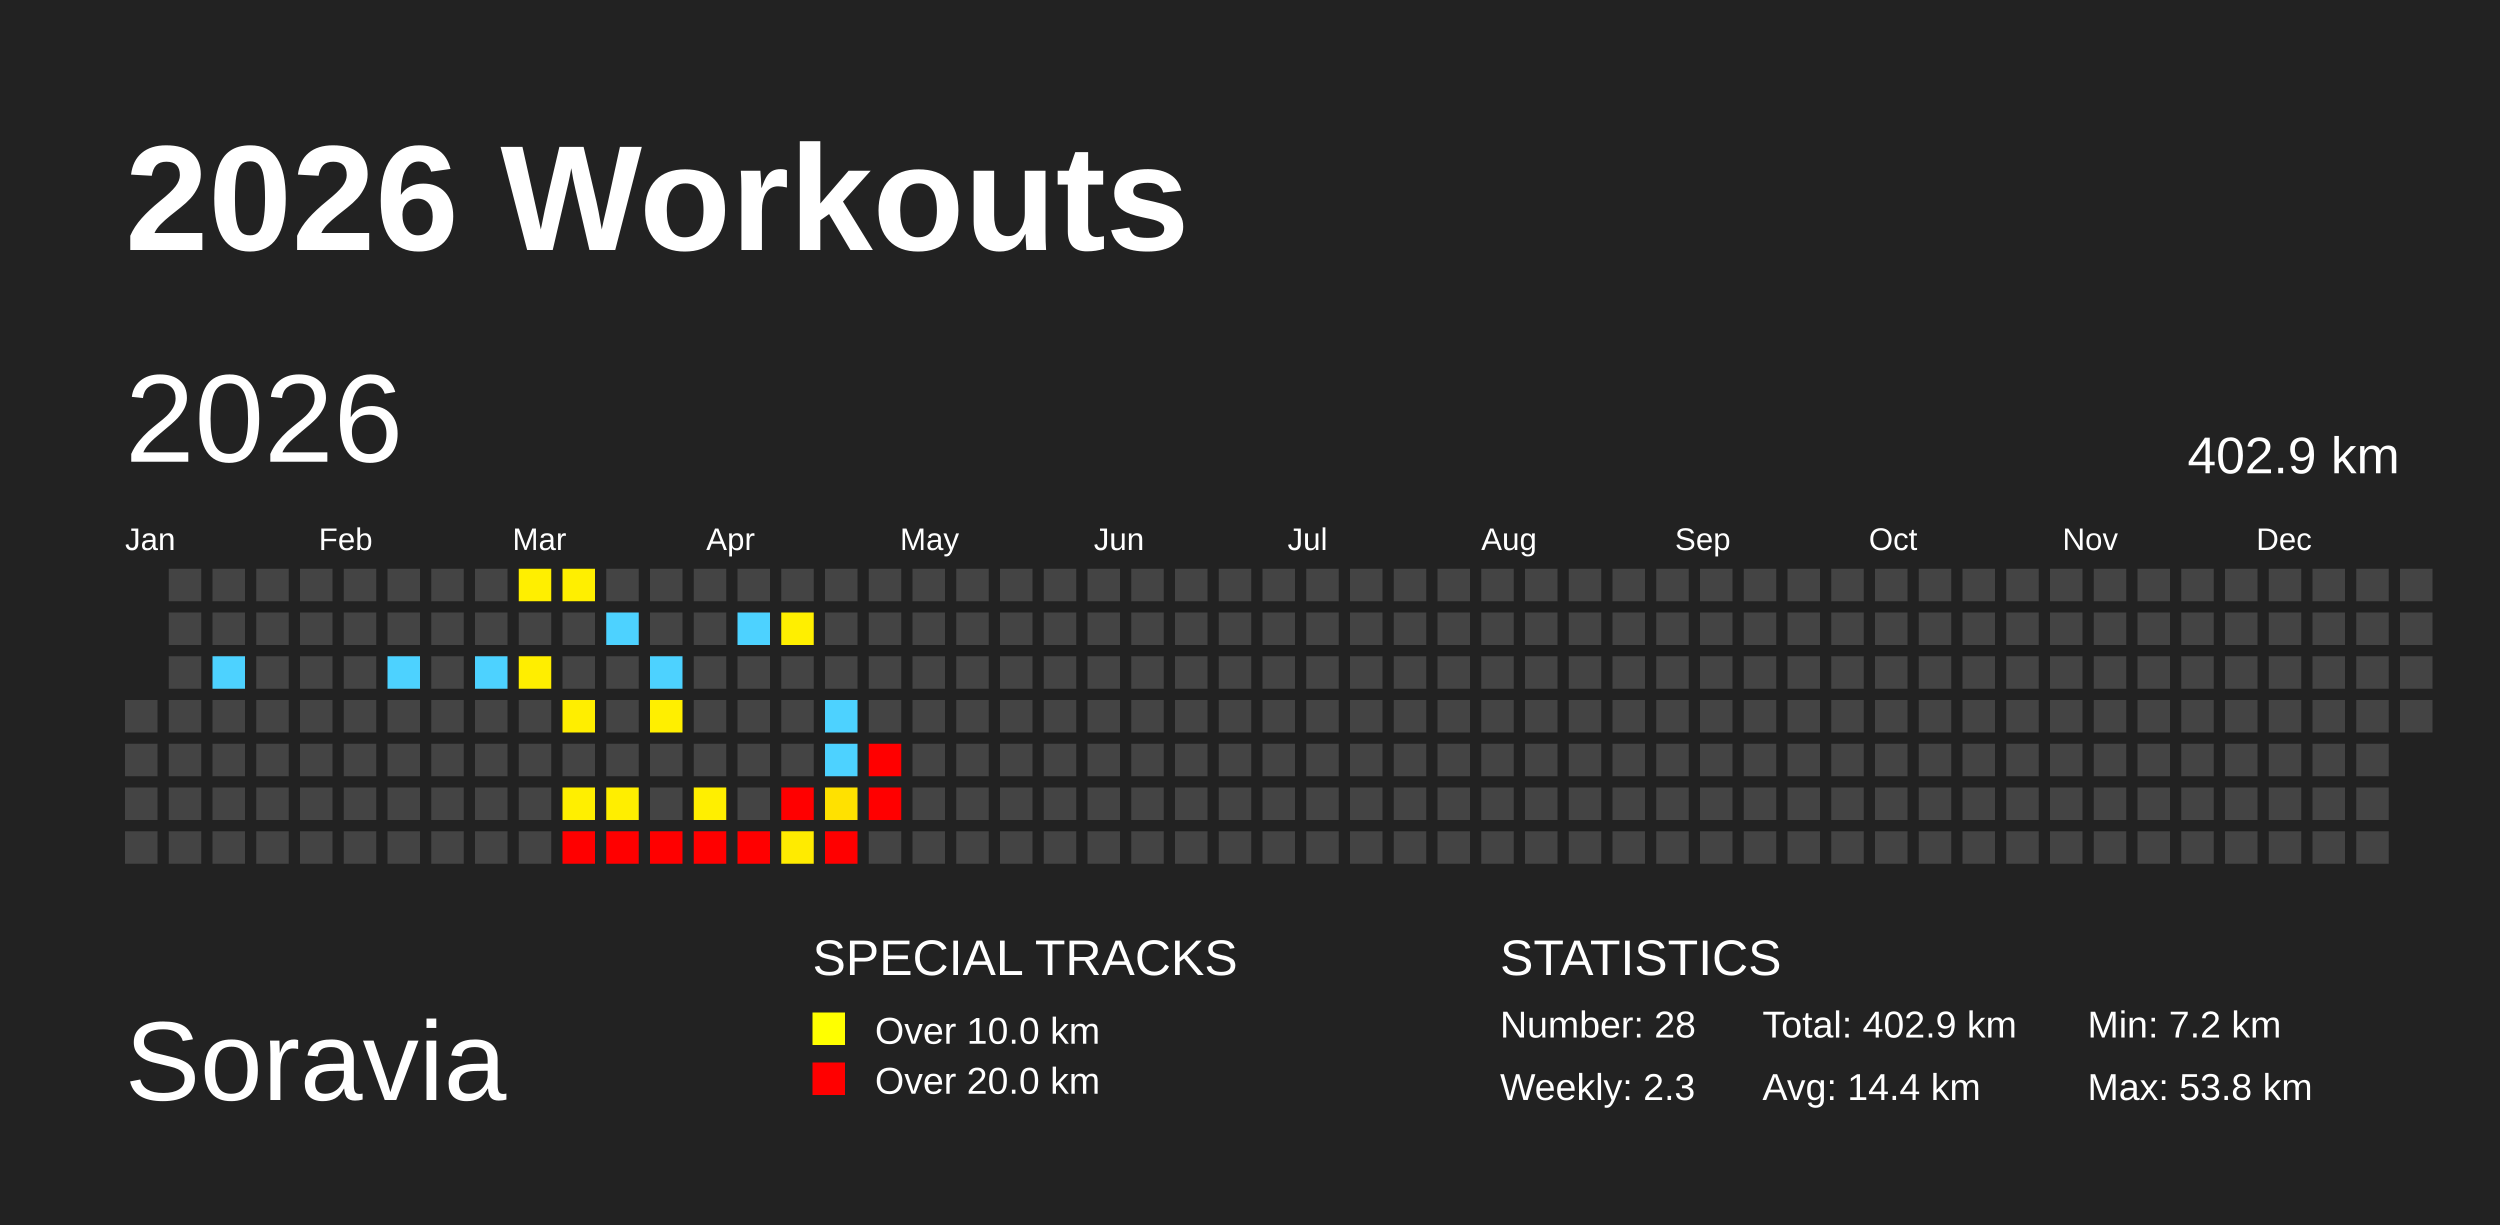
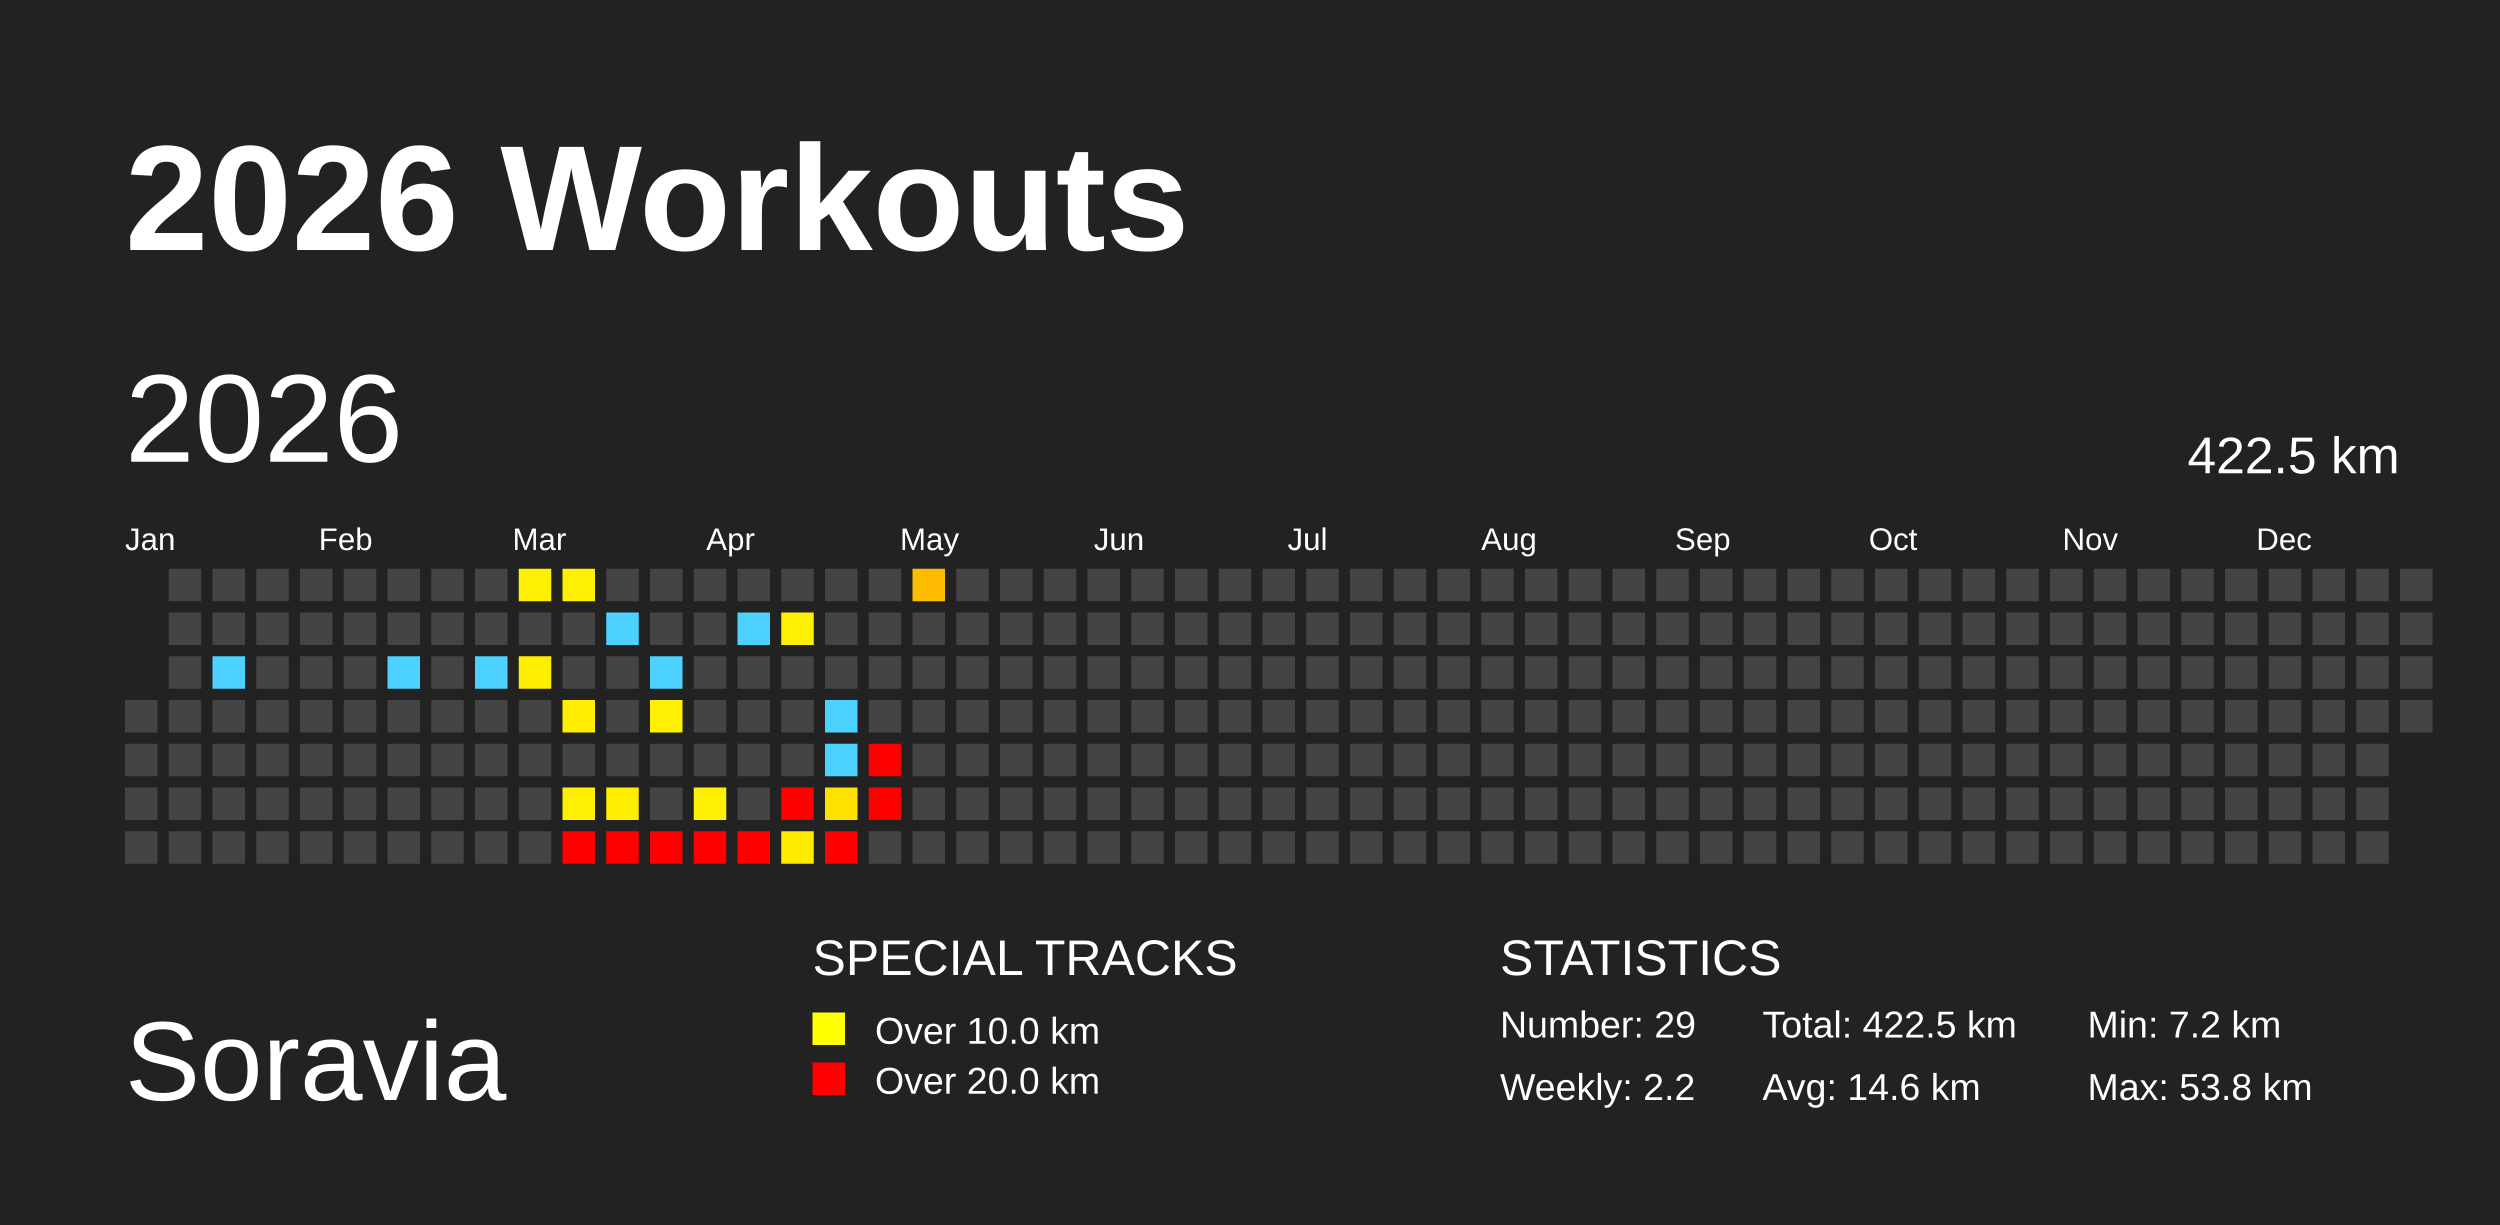
<svg xmlns="http://www.w3.org/2000/svg" baseProfile="full" height="98mm" version="1.1" viewBox="0,0,200,98" width="200mm">
  <defs />
  <rect fill="#222222" height="98" width="200" x="0" y="0" />
  <text fill="#FFFFFF" style="font-size:12px; font-family:Arial; font-weight:bold;" x="10" y="20">2026 Workouts</text>
  <text fill="#FFFFFF" style="font-size:9px; font-family:Arial" x="10" y="88">Soravia</text>
  <text fill="#FFFFFF" style="font-size:4px; font-family:Arial" x="65" y="78">SPECIAL TRACKS</text>
  <rect fill="yellow" height="2.6" width="2.6" x="65" y="81" />
  <text fill="#FFFFFF" style="font-size:3px; font-family:Arial" x="70" y="83.5">Over 10.0 km</text>
  <rect fill="red" height="2.6" width="2.6" x="65" y="85" />
  <text fill="#FFFFFF" style="font-size:3px; font-family:Arial" x="70" y="87.5">Over 20.0 km</text>
  <text fill="#FFFFFF" style="font-size:4px; font-family:Arial" x="120" y="78">STATISTICS</text>
-   <text fill="#FFFFFF" style="font-size:3px; font-family:Arial" x="120" y="83">Number: 28</text>
-   <text fill="#FFFFFF" style="font-size:3px; font-family:Arial" x="120" y="88">Weekly: 2.3</text>
-   <text fill="#FFFFFF" style="font-size:3px; font-family:Arial" x="141" y="83">Total: 402.9 km</text>
-   <text fill="#FFFFFF" style="font-size:3px; font-family:Arial" x="141" y="88">Avg: 14.4 km</text>
+   <text fill="#FFFFFF" style="font-size:3px; font-family:Arial" x="120" y="83">Number: 29</text>
+   <text fill="#FFFFFF" style="font-size:3px; font-family:Arial" x="120" y="88">Weekly: 2.2</text>
+   <text fill="#FFFFFF" style="font-size:3px; font-family:Arial" x="141" y="83">Total: 422.5 km</text>
+   <text fill="#FFFFFF" style="font-size:3px; font-family:Arial" x="141" y="88">Avg: 14.6 km</text>
  <text fill="#FFFFFF" style="font-size:3px; font-family:Arial" x="167" y="83">Min: 7.2 km</text>
  <text fill="#FFFFFF" style="font-size:3px; font-family:Arial" x="167" y="88">Max: 53.8 km</text>
  <text dominant-baseline="hanging" fill="#FFFFFF" style="font-size:10.0px; font-family:Arial;" x="10" y="30">2026</text>
-   <text dominant-baseline="hanging" fill="#FFFFFF" style="font-size:4.125px; font-family:Arial;" x="175" y="35">402.9 km</text>
+   <text dominant-baseline="hanging" fill="#FFFFFF" style="font-size:4.125px; font-family:Arial;" x="175" y="35">422.5 km</text>
  <text fill="#FFFFFF" style="font-size:2.5px; font-family:Arial" x="10.0" y="44">Jan</text>
  <text fill="#FFFFFF" style="font-size:2.5px; font-family:Arial" x="25.5" y="44">Feb</text>
  <text fill="#FFFFFF" style="font-size:2.5px; font-family:Arial" x="41.0" y="44">Mar</text>
  <text fill="#FFFFFF" style="font-size:2.5px; font-family:Arial" x="56.5" y="44">Apr</text>
  <text fill="#FFFFFF" style="font-size:2.5px; font-family:Arial" x="72.0" y="44">May</text>
  <text fill="#FFFFFF" style="font-size:2.5px; font-family:Arial" x="87.5" y="44">Jun</text>
  <text fill="#FFFFFF" style="font-size:2.5px; font-family:Arial" x="103.0" y="44">Jul</text>
  <text fill="#FFFFFF" style="font-size:2.5px; font-family:Arial" x="118.5" y="44">Aug</text>
  <text fill="#FFFFFF" style="font-size:2.5px; font-family:Arial" x="134.0" y="44">Sep</text>
  <text fill="#FFFFFF" style="font-size:2.5px; font-family:Arial" x="149.5" y="44">Oct</text>
  <text fill="#FFFFFF" style="font-size:2.5px; font-family:Arial" x="165.0" y="44">Nov</text>
  <text fill="#FFFFFF" style="font-size:2.5px; font-family:Arial" x="180.5" y="44">Dec</text>
  <rect fill="#444444" height="2.6" width="2.6" x="10.0" y="56.0" />
  <rect fill="#444444" height="2.6" width="2.6" x="10.0" y="59.5" />
  <rect fill="#444444" height="2.6" width="2.6" x="10.0" y="63.0" />
  <rect fill="#444444" height="2.6" width="2.6" x="10.0" y="66.5" />
  <rect fill="#444444" height="2.6" width="2.6" x="13.5" y="45.5" />
  <rect fill="#444444" height="2.6" width="2.6" x="13.5" y="49.0" />
  <rect fill="#444444" height="2.6" width="2.6" x="13.5" y="52.5" />
  <rect fill="#444444" height="2.6" width="2.6" x="13.5" y="56.0" />
  <rect fill="#444444" height="2.6" width="2.6" x="13.5" y="59.5" />
  <rect fill="#444444" height="2.6" width="2.6" x="13.5" y="63.0" />
  <rect fill="#444444" height="2.6" width="2.6" x="13.5" y="66.5" />
  <rect fill="#444444" height="2.6" width="2.6" x="17.0" y="45.5" />
  <rect fill="#444444" height="2.6" width="2.6" x="17.0" y="49.0" />
  <rect fill="#4dd2ff" height="2.6" width="2.6" x="17.0" y="52.5" />
  <rect fill="#444444" height="2.6" width="2.6" x="17.0" y="56.0" />
  <rect fill="#444444" height="2.6" width="2.6" x="17.0" y="59.5" />
  <rect fill="#444444" height="2.6" width="2.6" x="17.0" y="63.0" />
  <rect fill="#444444" height="2.6" width="2.6" x="17.0" y="66.5" />
  <rect fill="#444444" height="2.6" width="2.6" x="20.5" y="45.5" />
  <rect fill="#444444" height="2.6" width="2.6" x="20.5" y="49.0" />
  <rect fill="#444444" height="2.6" width="2.6" x="20.5" y="52.5" />
  <rect fill="#444444" height="2.6" width="2.6" x="20.5" y="56.0" />
  <rect fill="#444444" height="2.6" width="2.6" x="20.5" y="59.5" />
  <rect fill="#444444" height="2.6" width="2.6" x="20.5" y="63.0" />
  <rect fill="#444444" height="2.6" width="2.6" x="20.5" y="66.5" />
  <rect fill="#444444" height="2.6" width="2.6" x="24.0" y="45.5" />
  <rect fill="#444444" height="2.6" width="2.6" x="24.0" y="49.0" />
  <rect fill="#444444" height="2.6" width="2.6" x="24.0" y="52.5" />
  <rect fill="#444444" height="2.6" width="2.6" x="24.0" y="56.0" />
  <rect fill="#444444" height="2.6" width="2.6" x="24.0" y="59.5" />
  <rect fill="#444444" height="2.6" width="2.6" x="24.0" y="63.0" />
  <rect fill="#444444" height="2.6" width="2.6" x="24.0" y="66.5" />
  <rect fill="#444444" height="2.6" width="2.6" x="27.5" y="45.5" />
  <rect fill="#444444" height="2.6" width="2.6" x="27.5" y="49.0" />
  <rect fill="#444444" height="2.6" width="2.6" x="27.5" y="52.5" />
  <rect fill="#444444" height="2.6" width="2.6" x="27.5" y="56.0" />
  <rect fill="#444444" height="2.6" width="2.6" x="27.5" y="59.5" />
  <rect fill="#444444" height="2.6" width="2.6" x="27.5" y="63.0" />
  <rect fill="#444444" height="2.6" width="2.6" x="27.5" y="66.5" />
  <rect fill="#444444" height="2.6" width="2.6" x="31.0" y="45.5" />
  <rect fill="#444444" height="2.6" width="2.6" x="31.0" y="49.0" />
  <rect fill="#4dd2ff" height="2.6" width="2.6" x="31.0" y="52.5" />
  <rect fill="#444444" height="2.6" width="2.6" x="31.0" y="56.0" />
  <rect fill="#444444" height="2.6" width="2.6" x="31.0" y="59.5" />
  <rect fill="#444444" height="2.6" width="2.6" x="31.0" y="63.0" />
  <rect fill="#444444" height="2.6" width="2.6" x="31.0" y="66.5" />
  <rect fill="#444444" height="2.6" width="2.6" x="34.5" y="45.5" />
  <rect fill="#444444" height="2.6" width="2.6" x="34.5" y="49.0" />
  <rect fill="#444444" height="2.6" width="2.6" x="34.5" y="52.5" />
  <rect fill="#444444" height="2.6" width="2.6" x="34.5" y="56.0" />
  <rect fill="#444444" height="2.6" width="2.6" x="34.5" y="59.5" />
  <rect fill="#444444" height="2.6" width="2.6" x="34.5" y="63.0" />
  <rect fill="#444444" height="2.6" width="2.6" x="34.5" y="66.5" />
  <rect fill="#444444" height="2.6" width="2.6" x="38.0" y="45.5" />
  <rect fill="#444444" height="2.6" width="2.6" x="38.0" y="49.0" />
  <rect fill="#4dd2ff" height="2.6" width="2.6" x="38.0" y="52.5" />
  <rect fill="#444444" height="2.6" width="2.6" x="38.0" y="56.0" />
  <rect fill="#444444" height="2.6" width="2.6" x="38.0" y="59.5" />
  <rect fill="#444444" height="2.6" width="2.6" x="38.0" y="63.0" />
  <rect fill="#444444" height="2.6" width="2.6" x="38.0" y="66.5" />
  <rect fill="#ffef00" height="2.6" width="2.6" x="41.5" y="45.5" />
  <rect fill="#444444" height="2.6" width="2.6" x="41.5" y="49.0" />
  <rect fill="#ffee00" height="2.6" width="2.6" x="41.5" y="52.5" />
  <rect fill="#444444" height="2.6" width="2.6" x="41.5" y="56.0" />
  <rect fill="#444444" height="2.6" width="2.6" x="41.5" y="59.5" />
  <rect fill="#444444" height="2.6" width="2.6" x="41.5" y="63.0" />
  <rect fill="#444444" height="2.6" width="2.6" x="41.5" y="66.5" />
  <rect fill="#ffef00" height="2.6" width="2.6" x="45.0" y="45.5" />
  <rect fill="#444444" height="2.6" width="2.6" x="45.0" y="49.0" />
  <rect fill="#444444" height="2.6" width="2.6" x="45.0" y="52.5" />
  <rect fill="#ffee00" height="2.6" width="2.6" x="45.0" y="56.0" />
  <rect fill="#444444" height="2.6" width="2.6" x="45.0" y="59.5" />
  <rect fill="#ffef00" height="2.6" width="2.6" x="45.0" y="63.0" />
  <rect fill="red" height="2.6" width="2.6" x="45.0" y="66.5" />
  <rect fill="#444444" height="2.6" width="2.6" x="48.5" y="45.5" />
  <rect fill="#4dd2ff" height="2.6" width="2.6" x="48.5" y="49.0" />
  <rect fill="#444444" height="2.6" width="2.6" x="48.5" y="52.5" />
  <rect fill="#444444" height="2.6" width="2.6" x="48.5" y="56.0" />
  <rect fill="#444444" height="2.6" width="2.6" x="48.5" y="59.5" />
  <rect fill="#ffee00" height="2.6" width="2.6" x="48.5" y="63.0" />
  <rect fill="red" height="2.6" width="2.6" x="48.5" y="66.5" />
  <rect fill="#444444" height="2.6" width="2.6" x="52.0" y="45.5" />
  <rect fill="#444444" height="2.6" width="2.6" x="52.0" y="49.0" />
  <rect fill="#4dd2ff" height="2.6" width="2.6" x="52.0" y="52.5" />
  <rect fill="#ffef00" height="2.6" width="2.6" x="52.0" y="56.0" />
  <rect fill="#444444" height="2.6" width="2.6" x="52.0" y="59.5" />
  <rect fill="#444444" height="2.6" width="2.6" x="52.0" y="63.0" />
  <rect fill="red" height="2.6" width="2.6" x="52.0" y="66.5" />
  <rect fill="#444444" height="2.6" width="2.6" x="55.5" y="45.5" />
  <rect fill="#444444" height="2.6" width="2.6" x="55.5" y="49.0" />
  <rect fill="#444444" height="2.6" width="2.6" x="55.5" y="52.5" />
  <rect fill="#444444" height="2.6" width="2.6" x="55.5" y="56.0" />
  <rect fill="#444444" height="2.6" width="2.6" x="55.5" y="59.5" />
  <rect fill="#ffef00" height="2.6" width="2.6" x="55.5" y="63.0" />
  <rect fill="red" height="2.6" width="2.6" x="55.5" y="66.5" />
  <rect fill="#444444" height="2.6" width="2.6" x="59.0" y="45.5" />
  <rect fill="#4dd2ff" height="2.6" width="2.6" x="59.0" y="49.0" />
  <rect fill="#444444" height="2.6" width="2.6" x="59.0" y="52.5" />
  <rect fill="#444444" height="2.6" width="2.6" x="59.0" y="56.0" />
  <rect fill="#444444" height="2.6" width="2.6" x="59.0" y="59.5" />
  <rect fill="#444444" height="2.6" width="2.6" x="59.0" y="63.0" />
  <rect fill="red" height="2.6" width="2.6" x="59.0" y="66.5" />
  <rect fill="#444444" height="2.6" width="2.6" x="62.5" y="45.5" />
  <rect fill="#ffef00" height="2.6" width="2.6" x="62.5" y="49.0" />
  <rect fill="#444444" height="2.6" width="2.6" x="62.5" y="52.5" />
  <rect fill="#444444" height="2.6" width="2.6" x="62.5" y="56.0" />
  <rect fill="#444444" height="2.6" width="2.6" x="62.5" y="59.5" />
  <rect fill="red" height="2.6" width="2.6" x="62.5" y="63.0" />
  <rect fill="#ffeb00" height="2.6" width="2.6" x="62.5" y="66.5" />
  <rect fill="#444444" height="2.6" width="2.6" x="66.0" y="45.5" />
  <rect fill="#444444" height="2.6" width="2.6" x="66.0" y="49.0" />
  <rect fill="#444444" height="2.6" width="2.6" x="66.0" y="52.5" />
  <rect fill="#4dd2ff" height="2.6" width="2.6" x="66.0" y="56.0" />
  <rect fill="#4dd2ff" height="2.6" width="2.6" x="66.0" y="59.5" />
  <rect fill="#ffe100" height="2.6" width="2.6" x="66.0" y="63.0" />
  <rect fill="red" height="2.6" width="2.6" x="66.0" y="66.5" />
  <rect fill="#444444" height="2.6" width="2.6" x="69.5" y="45.5" />
  <rect fill="#444444" height="2.6" width="2.6" x="69.5" y="49.0" />
  <rect fill="#444444" height="2.6" width="2.6" x="69.5" y="52.5" />
  <rect fill="#444444" height="2.6" width="2.6" x="69.5" y="56.0" />
  <rect fill="red" height="2.6" width="2.6" x="69.5" y="59.5" />
  <rect fill="red" height="2.6" width="2.6" x="69.5" y="63.0" />
  <rect fill="#444444" height="2.6" width="2.6" x="69.5" y="66.5" />
-   <rect fill="#444444" height="2.6" width="2.6" x="73.0" y="45.5" />
+   <rect fill="#ffbb00" height="2.6" width="2.6" x="73.0" y="45.5" />
  <rect fill="#444444" height="2.6" width="2.6" x="73.0" y="49.0" />
  <rect fill="#444444" height="2.6" width="2.6" x="73.0" y="52.5" />
  <rect fill="#444444" height="2.6" width="2.6" x="73.0" y="56.0" />
  <rect fill="#444444" height="2.6" width="2.6" x="73.0" y="59.5" />
  <rect fill="#444444" height="2.6" width="2.6" x="73.0" y="63.0" />
  <rect fill="#444444" height="2.6" width="2.6" x="73.0" y="66.5" />
  <rect fill="#444444" height="2.6" width="2.6" x="76.5" y="45.5" />
  <rect fill="#444444" height="2.6" width="2.6" x="76.5" y="49.0" />
  <rect fill="#444444" height="2.6" width="2.6" x="76.5" y="52.5" />
  <rect fill="#444444" height="2.6" width="2.6" x="76.5" y="56.0" />
  <rect fill="#444444" height="2.6" width="2.6" x="76.5" y="59.5" />
  <rect fill="#444444" height="2.6" width="2.6" x="76.5" y="63.0" />
  <rect fill="#444444" height="2.6" width="2.6" x="76.5" y="66.5" />
  <rect fill="#444444" height="2.6" width="2.6" x="80.0" y="45.5" />
  <rect fill="#444444" height="2.6" width="2.6" x="80.0" y="49.0" />
  <rect fill="#444444" height="2.6" width="2.6" x="80.0" y="52.5" />
  <rect fill="#444444" height="2.6" width="2.6" x="80.0" y="56.0" />
  <rect fill="#444444" height="2.6" width="2.6" x="80.0" y="59.5" />
  <rect fill="#444444" height="2.6" width="2.6" x="80.0" y="63.0" />
  <rect fill="#444444" height="2.6" width="2.6" x="80.0" y="66.5" />
  <rect fill="#444444" height="2.6" width="2.6" x="83.5" y="45.5" />
  <rect fill="#444444" height="2.6" width="2.6" x="83.5" y="49.0" />
  <rect fill="#444444" height="2.6" width="2.6" x="83.5" y="52.5" />
  <rect fill="#444444" height="2.6" width="2.6" x="83.5" y="56.0" />
  <rect fill="#444444" height="2.6" width="2.6" x="83.5" y="59.5" />
  <rect fill="#444444" height="2.6" width="2.6" x="83.5" y="63.0" />
  <rect fill="#444444" height="2.6" width="2.6" x="83.5" y="66.5" />
  <rect fill="#444444" height="2.6" width="2.6" x="87.0" y="45.5" />
  <rect fill="#444444" height="2.6" width="2.6" x="87.0" y="49.0" />
  <rect fill="#444444" height="2.6" width="2.6" x="87.0" y="52.5" />
  <rect fill="#444444" height="2.6" width="2.6" x="87.0" y="56.0" />
  <rect fill="#444444" height="2.6" width="2.6" x="87.0" y="59.5" />
  <rect fill="#444444" height="2.6" width="2.6" x="87.0" y="63.0" />
  <rect fill="#444444" height="2.6" width="2.6" x="87.0" y="66.5" />
  <rect fill="#444444" height="2.6" width="2.6" x="90.5" y="45.5" />
  <rect fill="#444444" height="2.6" width="2.6" x="90.5" y="49.0" />
  <rect fill="#444444" height="2.6" width="2.6" x="90.5" y="52.5" />
  <rect fill="#444444" height="2.6" width="2.6" x="90.5" y="56.0" />
  <rect fill="#444444" height="2.6" width="2.6" x="90.5" y="59.5" />
  <rect fill="#444444" height="2.6" width="2.6" x="90.5" y="63.0" />
  <rect fill="#444444" height="2.6" width="2.6" x="90.5" y="66.5" />
  <rect fill="#444444" height="2.6" width="2.6" x="94.0" y="45.5" />
  <rect fill="#444444" height="2.6" width="2.6" x="94.0" y="49.0" />
  <rect fill="#444444" height="2.6" width="2.6" x="94.0" y="52.5" />
  <rect fill="#444444" height="2.6" width="2.6" x="94.0" y="56.0" />
  <rect fill="#444444" height="2.6" width="2.6" x="94.0" y="59.5" />
  <rect fill="#444444" height="2.6" width="2.6" x="94.0" y="63.0" />
  <rect fill="#444444" height="2.6" width="2.6" x="94.0" y="66.5" />
  <rect fill="#444444" height="2.6" width="2.6" x="97.5" y="45.5" />
  <rect fill="#444444" height="2.6" width="2.6" x="97.5" y="49.0" />
  <rect fill="#444444" height="2.6" width="2.6" x="97.5" y="52.5" />
  <rect fill="#444444" height="2.6" width="2.6" x="97.5" y="56.0" />
  <rect fill="#444444" height="2.6" width="2.6" x="97.5" y="59.5" />
  <rect fill="#444444" height="2.6" width="2.6" x="97.5" y="63.0" />
  <rect fill="#444444" height="2.6" width="2.6" x="97.5" y="66.5" />
  <rect fill="#444444" height="2.6" width="2.6" x="101.0" y="45.5" />
  <rect fill="#444444" height="2.6" width="2.6" x="101.0" y="49.0" />
  <rect fill="#444444" height="2.6" width="2.6" x="101.0" y="52.5" />
  <rect fill="#444444" height="2.6" width="2.6" x="101.0" y="56.0" />
  <rect fill="#444444" height="2.6" width="2.6" x="101.0" y="59.5" />
  <rect fill="#444444" height="2.6" width="2.6" x="101.0" y="63.0" />
  <rect fill="#444444" height="2.6" width="2.6" x="101.0" y="66.5" />
  <rect fill="#444444" height="2.6" width="2.6" x="104.5" y="45.5" />
  <rect fill="#444444" height="2.6" width="2.6" x="104.5" y="49.0" />
  <rect fill="#444444" height="2.6" width="2.6" x="104.5" y="52.5" />
  <rect fill="#444444" height="2.6" width="2.6" x="104.5" y="56.0" />
  <rect fill="#444444" height="2.6" width="2.6" x="104.5" y="59.5" />
  <rect fill="#444444" height="2.6" width="2.6" x="104.5" y="63.0" />
  <rect fill="#444444" height="2.6" width="2.6" x="104.5" y="66.5" />
  <rect fill="#444444" height="2.6" width="2.6" x="108.0" y="45.5" />
  <rect fill="#444444" height="2.6" width="2.6" x="108.0" y="49.0" />
  <rect fill="#444444" height="2.6" width="2.6" x="108.0" y="52.5" />
  <rect fill="#444444" height="2.6" width="2.6" x="108.0" y="56.0" />
  <rect fill="#444444" height="2.6" width="2.6" x="108.0" y="59.5" />
  <rect fill="#444444" height="2.6" width="2.6" x="108.0" y="63.0" />
  <rect fill="#444444" height="2.6" width="2.6" x="108.0" y="66.5" />
  <rect fill="#444444" height="2.6" width="2.6" x="111.5" y="45.5" />
  <rect fill="#444444" height="2.6" width="2.6" x="111.5" y="49.0" />
  <rect fill="#444444" height="2.6" width="2.6" x="111.5" y="52.5" />
  <rect fill="#444444" height="2.6" width="2.6" x="111.5" y="56.0" />
  <rect fill="#444444" height="2.6" width="2.6" x="111.5" y="59.5" />
  <rect fill="#444444" height="2.6" width="2.6" x="111.5" y="63.0" />
  <rect fill="#444444" height="2.6" width="2.6" x="111.5" y="66.5" />
  <rect fill="#444444" height="2.6" width="2.6" x="115.0" y="45.5" />
  <rect fill="#444444" height="2.6" width="2.6" x="115.0" y="49.0" />
  <rect fill="#444444" height="2.6" width="2.6" x="115.0" y="52.5" />
  <rect fill="#444444" height="2.6" width="2.6" x="115.0" y="56.0" />
  <rect fill="#444444" height="2.6" width="2.6" x="115.0" y="59.5" />
  <rect fill="#444444" height="2.6" width="2.6" x="115.0" y="63.0" />
  <rect fill="#444444" height="2.6" width="2.6" x="115.0" y="66.5" />
  <rect fill="#444444" height="2.6" width="2.6" x="118.5" y="45.5" />
  <rect fill="#444444" height="2.6" width="2.6" x="118.5" y="49.0" />
  <rect fill="#444444" height="2.6" width="2.6" x="118.5" y="52.5" />
  <rect fill="#444444" height="2.6" width="2.6" x="118.5" y="56.0" />
  <rect fill="#444444" height="2.6" width="2.6" x="118.5" y="59.5" />
  <rect fill="#444444" height="2.6" width="2.6" x="118.5" y="63.0" />
  <rect fill="#444444" height="2.6" width="2.6" x="118.5" y="66.5" />
  <rect fill="#444444" height="2.6" width="2.6" x="122.0" y="45.5" />
  <rect fill="#444444" height="2.6" width="2.6" x="122.0" y="49.0" />
  <rect fill="#444444" height="2.6" width="2.6" x="122.0" y="52.5" />
  <rect fill="#444444" height="2.6" width="2.6" x="122.0" y="56.0" />
  <rect fill="#444444" height="2.6" width="2.6" x="122.0" y="59.5" />
  <rect fill="#444444" height="2.6" width="2.6" x="122.0" y="63.0" />
  <rect fill="#444444" height="2.6" width="2.6" x="122.0" y="66.5" />
  <rect fill="#444444" height="2.6" width="2.6" x="125.5" y="45.5" />
  <rect fill="#444444" height="2.6" width="2.6" x="125.5" y="49.0" />
  <rect fill="#444444" height="2.6" width="2.6" x="125.5" y="52.5" />
  <rect fill="#444444" height="2.6" width="2.6" x="125.5" y="56.0" />
  <rect fill="#444444" height="2.6" width="2.6" x="125.5" y="59.5" />
  <rect fill="#444444" height="2.6" width="2.6" x="125.5" y="63.0" />
  <rect fill="#444444" height="2.6" width="2.6" x="125.5" y="66.5" />
  <rect fill="#444444" height="2.6" width="2.6" x="129.0" y="45.5" />
  <rect fill="#444444" height="2.6" width="2.6" x="129.0" y="49.0" />
  <rect fill="#444444" height="2.6" width="2.6" x="129.0" y="52.5" />
  <rect fill="#444444" height="2.6" width="2.6" x="129.0" y="56.0" />
  <rect fill="#444444" height="2.6" width="2.6" x="129.0" y="59.5" />
  <rect fill="#444444" height="2.6" width="2.6" x="129.0" y="63.0" />
  <rect fill="#444444" height="2.6" width="2.6" x="129.0" y="66.5" />
  <rect fill="#444444" height="2.6" width="2.6" x="132.5" y="45.5" />
  <rect fill="#444444" height="2.6" width="2.6" x="132.5" y="49.0" />
  <rect fill="#444444" height="2.6" width="2.6" x="132.5" y="52.5" />
  <rect fill="#444444" height="2.6" width="2.6" x="132.5" y="56.0" />
  <rect fill="#444444" height="2.6" width="2.6" x="132.5" y="59.5" />
  <rect fill="#444444" height="2.6" width="2.6" x="132.5" y="63.0" />
  <rect fill="#444444" height="2.6" width="2.6" x="132.5" y="66.5" />
  <rect fill="#444444" height="2.6" width="2.6" x="136.0" y="45.5" />
  <rect fill="#444444" height="2.6" width="2.6" x="136.0" y="49.0" />
  <rect fill="#444444" height="2.6" width="2.6" x="136.0" y="52.5" />
  <rect fill="#444444" height="2.6" width="2.6" x="136.0" y="56.0" />
  <rect fill="#444444" height="2.6" width="2.6" x="136.0" y="59.5" />
  <rect fill="#444444" height="2.6" width="2.6" x="136.0" y="63.0" />
  <rect fill="#444444" height="2.6" width="2.6" x="136.0" y="66.5" />
  <rect fill="#444444" height="2.6" width="2.6" x="139.5" y="45.5" />
  <rect fill="#444444" height="2.6" width="2.6" x="139.5" y="49.0" />
  <rect fill="#444444" height="2.6" width="2.6" x="139.5" y="52.5" />
  <rect fill="#444444" height="2.6" width="2.6" x="139.5" y="56.0" />
  <rect fill="#444444" height="2.6" width="2.6" x="139.5" y="59.5" />
  <rect fill="#444444" height="2.6" width="2.6" x="139.5" y="63.0" />
  <rect fill="#444444" height="2.6" width="2.6" x="139.5" y="66.5" />
  <rect fill="#444444" height="2.6" width="2.6" x="143.0" y="45.5" />
  <rect fill="#444444" height="2.6" width="2.6" x="143.0" y="49.0" />
  <rect fill="#444444" height="2.6" width="2.6" x="143.0" y="52.5" />
  <rect fill="#444444" height="2.6" width="2.6" x="143.0" y="56.0" />
  <rect fill="#444444" height="2.6" width="2.6" x="143.0" y="59.5" />
  <rect fill="#444444" height="2.6" width="2.6" x="143.0" y="63.0" />
  <rect fill="#444444" height="2.6" width="2.6" x="143.0" y="66.5" />
  <rect fill="#444444" height="2.6" width="2.6" x="146.5" y="45.5" />
  <rect fill="#444444" height="2.6" width="2.6" x="146.5" y="49.0" />
  <rect fill="#444444" height="2.6" width="2.6" x="146.5" y="52.5" />
  <rect fill="#444444" height="2.6" width="2.6" x="146.5" y="56.0" />
  <rect fill="#444444" height="2.6" width="2.6" x="146.5" y="59.5" />
  <rect fill="#444444" height="2.6" width="2.6" x="146.5" y="63.0" />
  <rect fill="#444444" height="2.6" width="2.6" x="146.5" y="66.5" />
  <rect fill="#444444" height="2.6" width="2.6" x="150.0" y="45.5" />
  <rect fill="#444444" height="2.6" width="2.6" x="150.0" y="49.0" />
  <rect fill="#444444" height="2.6" width="2.6" x="150.0" y="52.5" />
  <rect fill="#444444" height="2.6" width="2.6" x="150.0" y="56.0" />
  <rect fill="#444444" height="2.6" width="2.6" x="150.0" y="59.5" />
  <rect fill="#444444" height="2.6" width="2.6" x="150.0" y="63.0" />
  <rect fill="#444444" height="2.6" width="2.6" x="150.0" y="66.5" />
  <rect fill="#444444" height="2.6" width="2.6" x="153.5" y="45.5" />
  <rect fill="#444444" height="2.6" width="2.6" x="153.5" y="49.0" />
  <rect fill="#444444" height="2.6" width="2.6" x="153.5" y="52.5" />
  <rect fill="#444444" height="2.6" width="2.6" x="153.5" y="56.0" />
  <rect fill="#444444" height="2.6" width="2.6" x="153.5" y="59.5" />
  <rect fill="#444444" height="2.6" width="2.6" x="153.5" y="63.0" />
  <rect fill="#444444" height="2.6" width="2.6" x="153.5" y="66.5" />
  <rect fill="#444444" height="2.6" width="2.6" x="157.0" y="45.5" />
  <rect fill="#444444" height="2.6" width="2.6" x="157.0" y="49.0" />
  <rect fill="#444444" height="2.6" width="2.6" x="157.0" y="52.5" />
  <rect fill="#444444" height="2.6" width="2.6" x="157.0" y="56.0" />
  <rect fill="#444444" height="2.6" width="2.6" x="157.0" y="59.5" />
  <rect fill="#444444" height="2.6" width="2.6" x="157.0" y="63.0" />
  <rect fill="#444444" height="2.6" width="2.6" x="157.0" y="66.5" />
  <rect fill="#444444" height="2.6" width="2.6" x="160.5" y="45.5" />
  <rect fill="#444444" height="2.6" width="2.6" x="160.5" y="49.0" />
  <rect fill="#444444" height="2.6" width="2.6" x="160.5" y="52.5" />
  <rect fill="#444444" height="2.6" width="2.6" x="160.5" y="56.0" />
  <rect fill="#444444" height="2.6" width="2.6" x="160.5" y="59.5" />
  <rect fill="#444444" height="2.6" width="2.6" x="160.5" y="63.0" />
  <rect fill="#444444" height="2.6" width="2.6" x="160.5" y="66.5" />
  <rect fill="#444444" height="2.6" width="2.6" x="164.0" y="45.5" />
  <rect fill="#444444" height="2.6" width="2.6" x="164.0" y="49.0" />
  <rect fill="#444444" height="2.6" width="2.6" x="164.0" y="52.5" />
  <rect fill="#444444" height="2.6" width="2.6" x="164.0" y="56.0" />
  <rect fill="#444444" height="2.6" width="2.6" x="164.0" y="59.5" />
  <rect fill="#444444" height="2.6" width="2.6" x="164.0" y="63.0" />
  <rect fill="#444444" height="2.6" width="2.6" x="164.0" y="66.5" />
  <rect fill="#444444" height="2.6" width="2.6" x="167.5" y="45.5" />
  <rect fill="#444444" height="2.6" width="2.6" x="167.5" y="49.0" />
  <rect fill="#444444" height="2.6" width="2.6" x="167.5" y="52.5" />
  <rect fill="#444444" height="2.6" width="2.6" x="167.5" y="56.0" />
  <rect fill="#444444" height="2.6" width="2.6" x="167.5" y="59.5" />
  <rect fill="#444444" height="2.6" width="2.6" x="167.5" y="63.0" />
  <rect fill="#444444" height="2.6" width="2.6" x="167.5" y="66.5" />
  <rect fill="#444444" height="2.6" width="2.6" x="171.0" y="45.5" />
  <rect fill="#444444" height="2.6" width="2.6" x="171.0" y="49.0" />
  <rect fill="#444444" height="2.6" width="2.6" x="171.0" y="52.5" />
  <rect fill="#444444" height="2.6" width="2.6" x="171.0" y="56.0" />
  <rect fill="#444444" height="2.6" width="2.6" x="171.0" y="59.5" />
  <rect fill="#444444" height="2.6" width="2.6" x="171.0" y="63.0" />
  <rect fill="#444444" height="2.6" width="2.6" x="171.0" y="66.5" />
  <rect fill="#444444" height="2.6" width="2.6" x="174.5" y="45.5" />
  <rect fill="#444444" height="2.6" width="2.6" x="174.5" y="49.0" />
  <rect fill="#444444" height="2.6" width="2.6" x="174.5" y="52.5" />
  <rect fill="#444444" height="2.6" width="2.6" x="174.5" y="56.0" />
  <rect fill="#444444" height="2.6" width="2.6" x="174.5" y="59.5" />
  <rect fill="#444444" height="2.6" width="2.6" x="174.5" y="63.0" />
  <rect fill="#444444" height="2.6" width="2.6" x="174.5" y="66.5" />
  <rect fill="#444444" height="2.6" width="2.6" x="178.0" y="45.5" />
  <rect fill="#444444" height="2.6" width="2.6" x="178.0" y="49.0" />
  <rect fill="#444444" height="2.6" width="2.6" x="178.0" y="52.5" />
  <rect fill="#444444" height="2.6" width="2.6" x="178.0" y="56.0" />
  <rect fill="#444444" height="2.6" width="2.6" x="178.0" y="59.5" />
  <rect fill="#444444" height="2.6" width="2.6" x="178.0" y="63.0" />
  <rect fill="#444444" height="2.6" width="2.6" x="178.0" y="66.5" />
  <rect fill="#444444" height="2.6" width="2.6" x="181.5" y="45.5" />
  <rect fill="#444444" height="2.6" width="2.6" x="181.5" y="49.0" />
  <rect fill="#444444" height="2.6" width="2.6" x="181.5" y="52.5" />
  <rect fill="#444444" height="2.6" width="2.6" x="181.5" y="56.0" />
  <rect fill="#444444" height="2.6" width="2.6" x="181.5" y="59.5" />
  <rect fill="#444444" height="2.6" width="2.6" x="181.5" y="63.0" />
  <rect fill="#444444" height="2.6" width="2.6" x="181.5" y="66.5" />
  <rect fill="#444444" height="2.6" width="2.6" x="185.0" y="45.5" />
  <rect fill="#444444" height="2.6" width="2.6" x="185.0" y="49.0" />
  <rect fill="#444444" height="2.6" width="2.6" x="185.0" y="52.5" />
  <rect fill="#444444" height="2.6" width="2.6" x="185.0" y="56.0" />
  <rect fill="#444444" height="2.6" width="2.6" x="185.0" y="59.5" />
  <rect fill="#444444" height="2.6" width="2.6" x="185.0" y="63.0" />
  <rect fill="#444444" height="2.6" width="2.6" x="185.0" y="66.5" />
  <rect fill="#444444" height="2.6" width="2.6" x="188.5" y="45.5" />
  <rect fill="#444444" height="2.6" width="2.6" x="188.5" y="49.0" />
  <rect fill="#444444" height="2.6" width="2.6" x="188.5" y="52.5" />
  <rect fill="#444444" height="2.6" width="2.6" x="188.5" y="56.0" />
  <rect fill="#444444" height="2.6" width="2.6" x="188.5" y="59.5" />
  <rect fill="#444444" height="2.6" width="2.6" x="188.5" y="63.0" />
  <rect fill="#444444" height="2.6" width="2.6" x="188.5" y="66.5" />
  <rect fill="#444444" height="2.6" width="2.6" x="192.0" y="45.5" />
  <rect fill="#444444" height="2.6" width="2.6" x="192.0" y="49.0" />
  <rect fill="#444444" height="2.6" width="2.6" x="192.0" y="52.5" />
  <rect fill="#444444" height="2.6" width="2.6" x="192.0" y="56.0" />
</svg>
